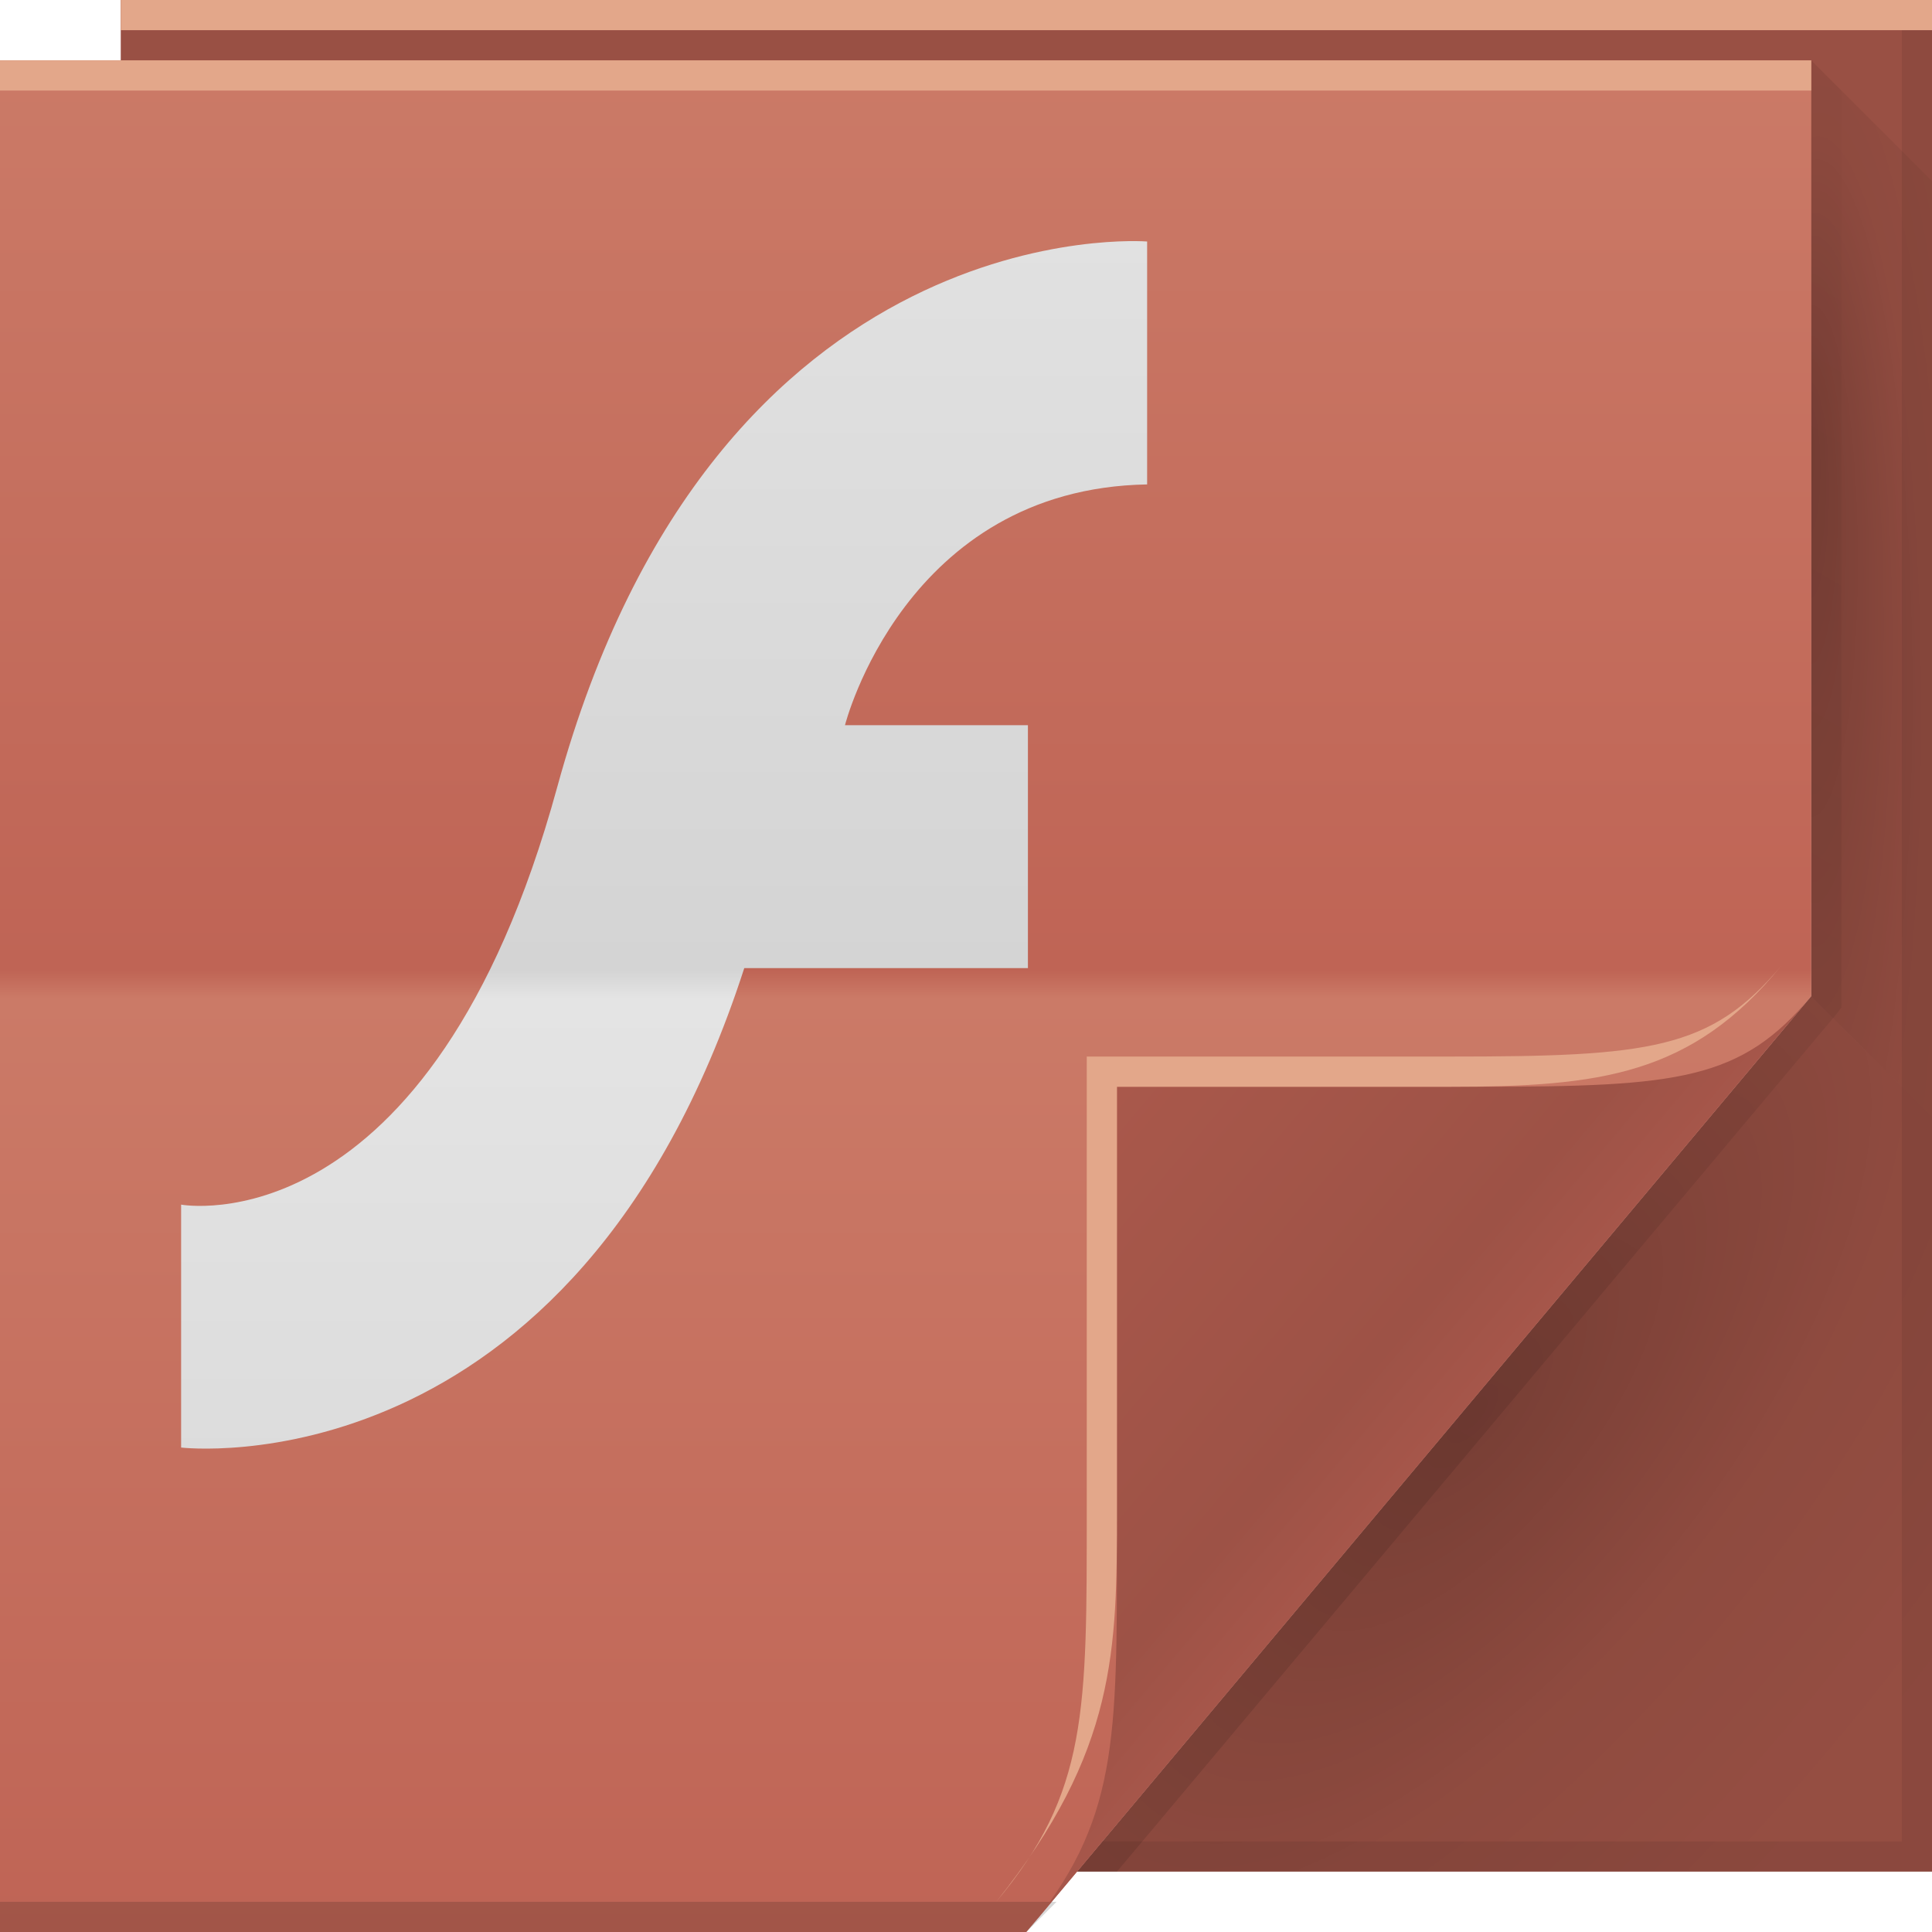
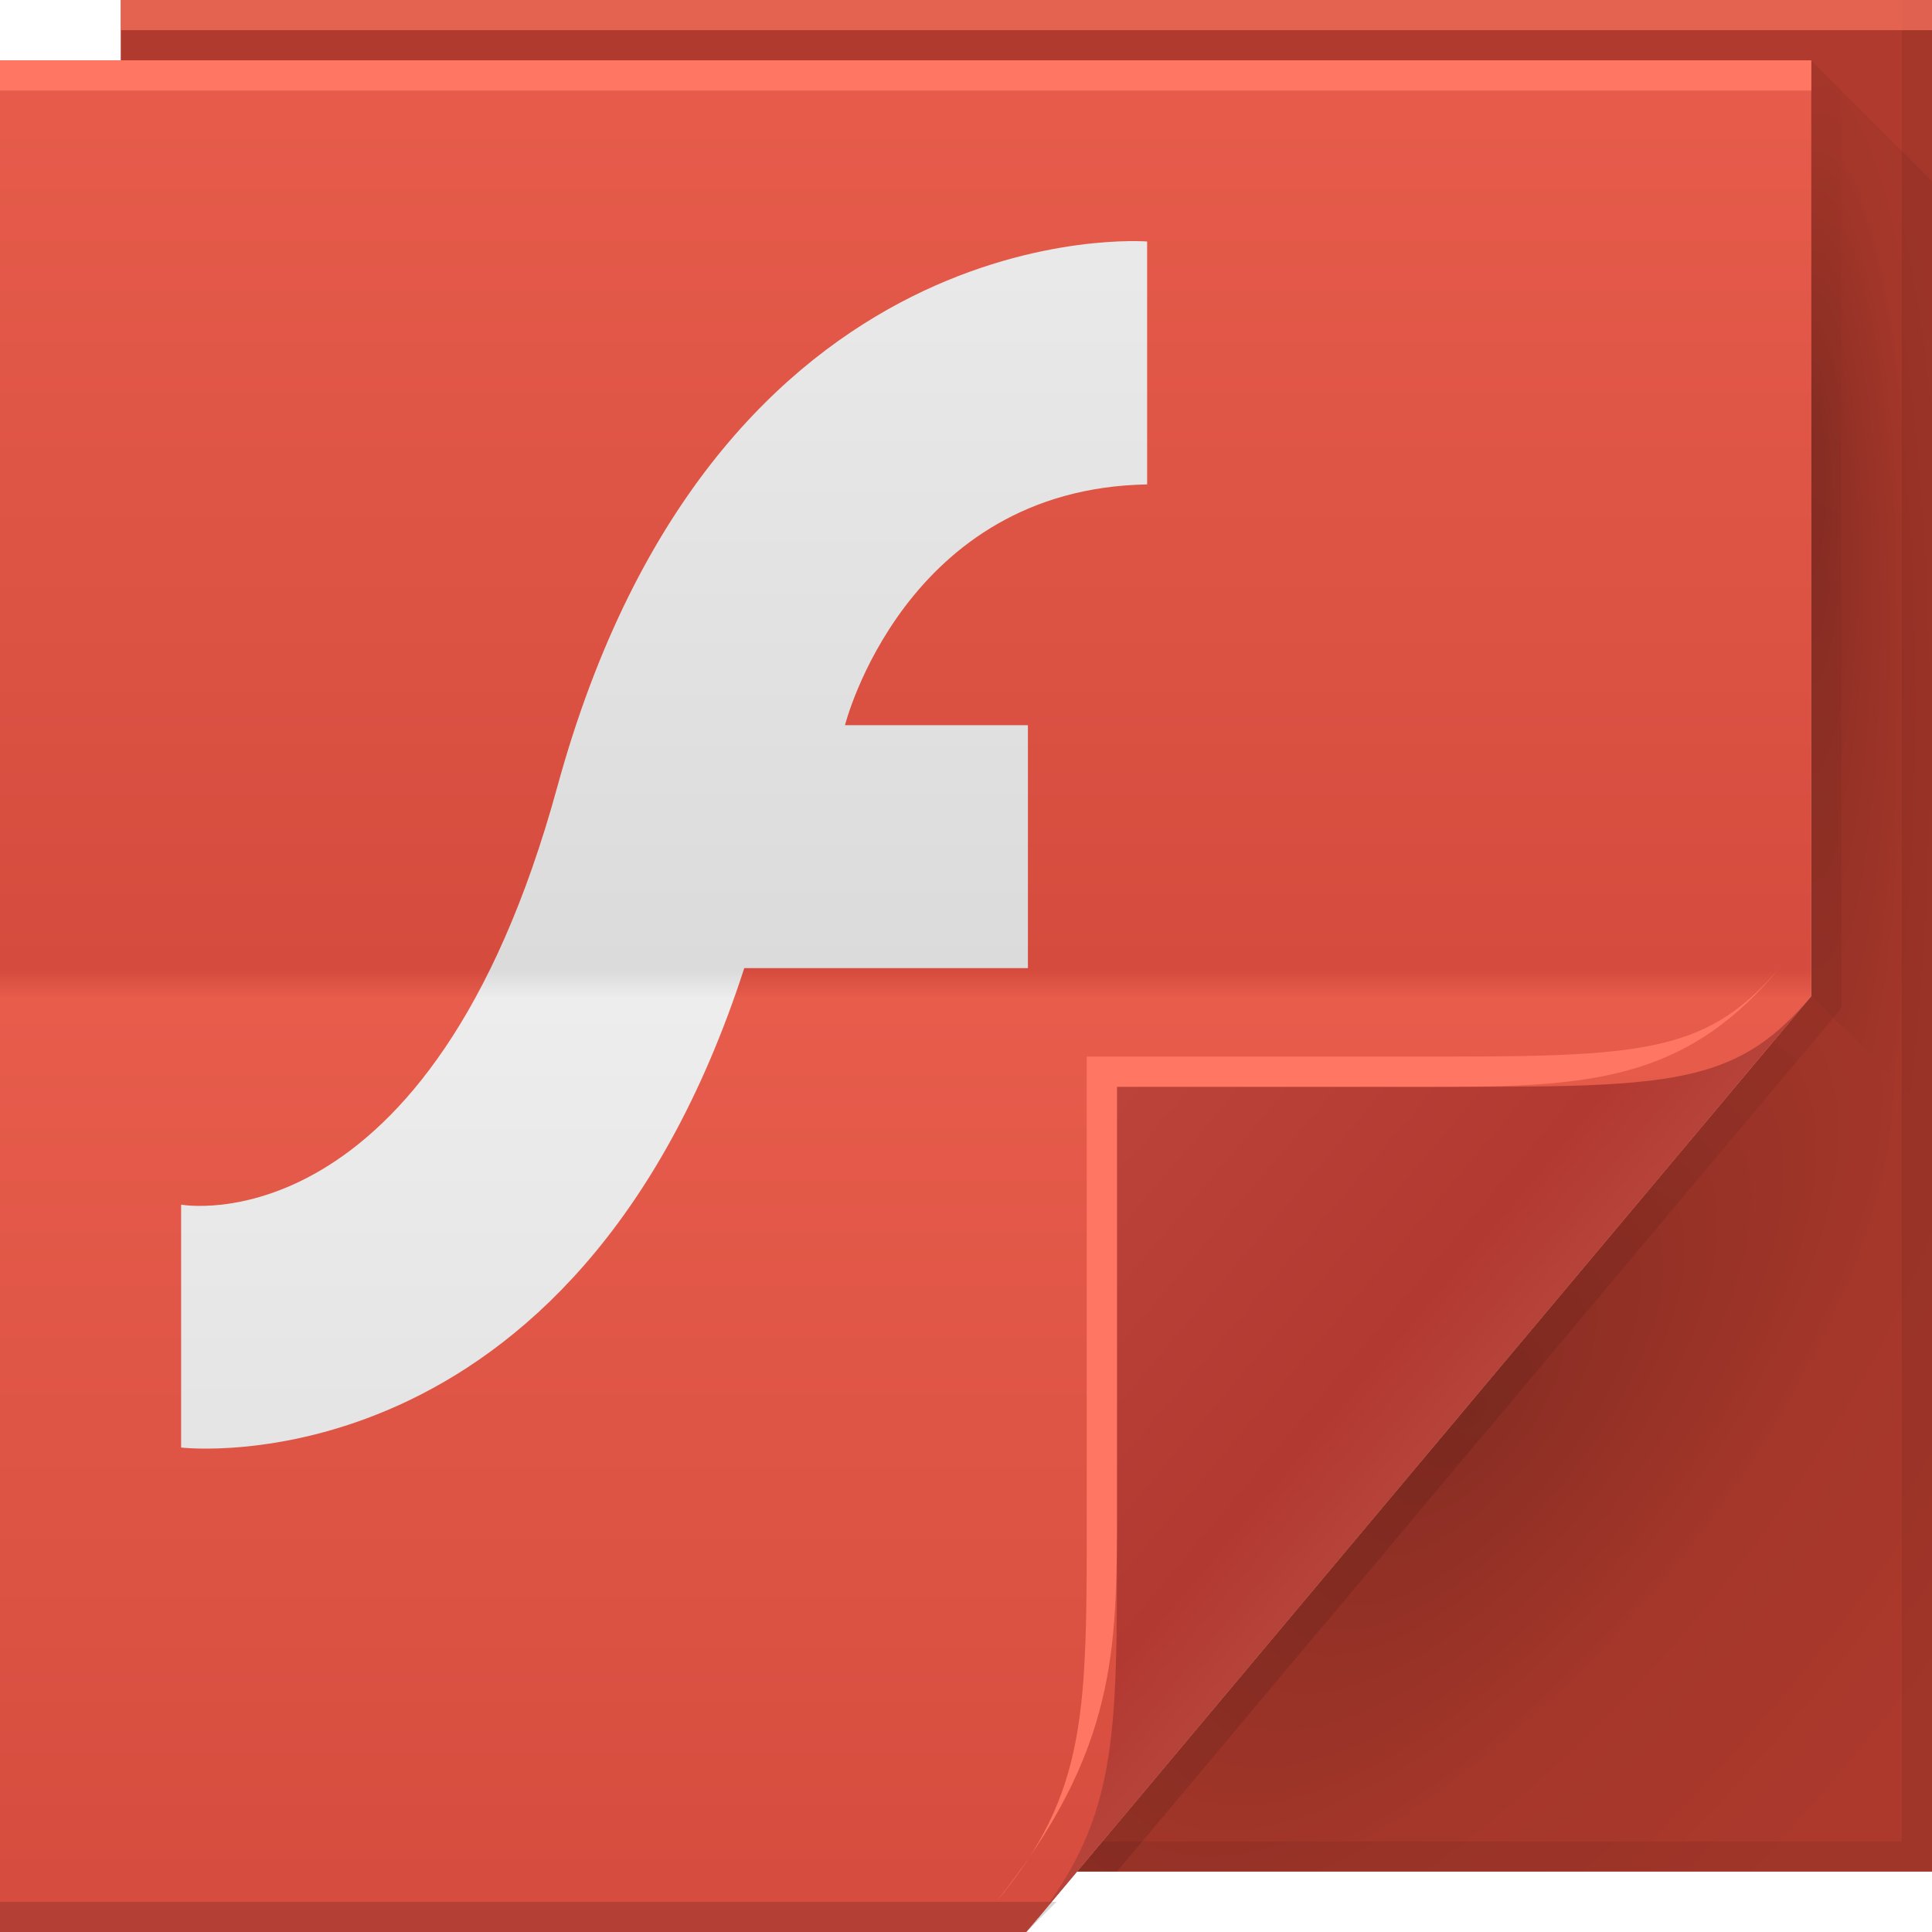
<svg xmlns="http://www.w3.org/2000/svg" xmlns:xlink="http://www.w3.org/1999/xlink" version="1.1" width="64" height="64" id="svg13094">
  <defs id="defs11">
    <radialGradient cx="60.562" cy="21.045" r="2" fx="59.604" fy="21.241" id="radialGradient3811-3" xlink:href="#radialGradient3996" gradientUnits="userSpaceOnUse" gradientTransform="matrix(0,19.31882,-3.43006,0,132.7475,-1136.964)" />
    <radialGradient cx="48.308" cy="47.141" r="14.161" id="radialGradient3996" gradientUnits="userSpaceOnUse" gradientTransform="matrix(0.9396233,0.7747794,-1.797524,2.17997,88.13055,-93.36575)">
      <stop id="stop3954" style="stop-color:#000000;stop-opacity:0.223" offset="0" />
      <stop id="stop3958" style="stop-color:#000000;stop-opacity:0.068" offset="0.5" />
      <stop id="stop3956" style="stop-color:#000000;stop-opacity:0.024" offset="1" />
    </radialGradient>
    <linearGradient x1="45" y1="52" x2="73" y2="4" id="linearGradient4308" gradientUnits="userSpaceOnUse">
      <stop id="stop4304" style="stop-color:#000000;stop-opacity:0.107" offset="0" />
      <stop id="stop4306" style="stop-color:#000000;stop-opacity:0" offset="1" />
    </linearGradient>
    <linearGradient x1="48.918" y1="46.214" x2="32.67" y2="24" id="linearGradient4259" gradientUnits="userSpaceOnUse">
      <stop id="stop3988" style="stop-color:#ffffff;stop-opacity:0.53" offset="0" />
      <stop id="stop3990" style="stop-color:#ffffff;stop-opacity:0" offset="1" />
    </linearGradient>
    <linearGradient x1="48.992" y1="46.125" x2="37" y2="36" id="linearGradient4280" gradientUnits="userSpaceOnUse">
-       <stop id="stop4293" style="stop-color:#a6564a;stop-opacity:1" offset="0" />
-       <stop id="stop4295" style="stop-color:#9d5246;stop-opacity:1" offset="0.21" />
-       <stop id="stop4297" style="stop-color:#a9584b;stop-opacity:1" offset="1" />
+       <stop id="stop4293" style="stop-color:#b6433a;stop-opacity:1" offset="0" />
+       <stop id="stop4295" style="stop-color:#b23931;stop-opacity:1" offset="0.21" />
+       <stop id="stop4297" style="stop-color:#bb4339;stop-opacity:1" offset="1" />
    </linearGradient>
    <radialGradient cx="48.308" cy="47.141" r="14.161" id="radialGradient3220" xlink:href="#radialGradient3996" gradientUnits="userSpaceOnUse" gradientTransform="matrix(0.9396233,0.7747794,-1.797524,2.17997,88.13055,-93.36575)" />
-     <linearGradient xlink:href="#linearGradient3918-7-6" id="linearGradient4549-8-1-8" gradientUnits="userSpaceOnUse" gradientTransform="translate(-3117.602,-1600.228)" x1="3113.439" y1="1664.362" x2="3113.439" y2="1602.362" />
-     <linearGradient x1="31" y1="64" x2="31" y2="2" id="linearGradient3918-7-6" gradientUnits="userSpaceOnUse">
-       <stop id="stop3920-3-1" style="stop-color:#d4d4d4;stop-opacity:1" offset="0" />
-       <stop id="stop3922-9-0" style="stop-color:#e4e4e4;stop-opacity:1" offset="0.501" />
-       <stop id="stop3924-8-2" style="stop-color:#d4d4d4;stop-opacity:1" offset="0.516" />
-       <stop id="stop3926-0-8" style="stop-color:#e4e4e4;stop-opacity:1" offset="1" />
-     </linearGradient>
-     <linearGradient xlink:href="#linearGradient3918-5" id="linearGradient4549-8-1" gradientUnits="userSpaceOnUse" gradientTransform="translate(-3117.602,-1600.228)" x1="3113.439" y1="1664.362" x2="3113.439" y2="1602.362" />
-     <linearGradient x1="31" y1="64" x2="31" y2="2" id="linearGradient3918-5" gradientUnits="userSpaceOnUse">
-       <stop id="stop3920-82" style="stop-color:#d4d4d4;stop-opacity:1" offset="0" />
-       <stop id="stop3922-01" style="stop-color:#e4e4e4;stop-opacity:1" offset="0.501" />
-       <stop id="stop3924-5" style="stop-color:#d4d4d4;stop-opacity:1" offset="0.516" />
-       <stop id="stop3926-5" style="stop-color:#e4e4e4;stop-opacity:1" offset="1" />
-     </linearGradient>
    <linearGradient xlink:href="#linearGradient3849" id="linearGradient5432-5" gradientUnits="userSpaceOnUse" gradientTransform="translate(-6051.648,-63.8657)" x1="6072.462" y1="128" x2="6072.462" y2="66" />
    <linearGradient gradientTransform="translate(0,-64)" gradientUnits="userSpaceOnUse" id="linearGradient3849" y2="88" x2="32.67" y1="110.214" x1="48.918">
-       <stop offset="0" style="stop-color:#bf6455;stop-opacity:1" id="stop3851" />
-       <stop offset="0.501" style="stop-color:#cb7a67;stop-opacity:1" id="stop3853" />
-       <stop offset="0.516" style="stop-color:#bf6455;stop-opacity:1" id="stop3855" />
-       <stop offset="1" style="stop-color:#cb7a67;stop-opacity:1" id="stop3857" />
-     </linearGradient>
-     <linearGradient xlink:href="#linearGradient4185" id="linearGradient4937-1-3" gradientUnits="userSpaceOnUse" gradientTransform="translate(66.99748,-63.8657)" x1="-43.483" y1="127.905" x2="-43.483" y2="65.975" />
-     <linearGradient gradientTransform="translate(0,-64)" gradientUnits="userSpaceOnUse" id="linearGradient4185" y2="88" x2="32.67" y1="110.214" x1="48.918">
-       <stop offset="0" style="stop-color:#d9996c;stop-opacity:1" id="stop4187" />
-       <stop offset="0.501" style="stop-color:#dfa983;stop-opacity:1" id="stop4189" />
-       <stop offset="0.516" style="stop-color:#d9996c;stop-opacity:1" id="stop4191" />
-       <stop offset="1" style="stop-color:#dfa983;stop-opacity:1" id="stop4193" />
+       <stop offset="0" style="stop-color:#d54c3e;stop-opacity:1" id="stop3851" />
+       <stop offset="0.501" style="stop-color:#e75c4b;stop-opacity:1" id="stop3853" />
+       <stop offset="0.516" style="stop-color:#d54c3e;stop-opacity:1" id="stop3855" />
+       <stop offset="1" style="stop-color:#e75c4b;stop-opacity:1" id="stop3857" />
    </linearGradient>
    <linearGradient xlink:href="#linearGradient3918-5-1" id="linearGradient4549-8-1-5" gradientUnits="userSpaceOnUse" gradientTransform="translate(-3117.602,-1600.228)" x1="3113.439" y1="1664.362" x2="3113.439" y2="1602.362" />
    <linearGradient x1="31" y1="64" x2="31" y2="2" id="linearGradient3918-5-1" gradientUnits="userSpaceOnUse">
-       <stop id="stop3920-82-9" style="stop-color:#d4d4d4;stop-opacity:1" offset="0" />
-       <stop id="stop3922-01-9" style="stop-color:#e4e4e4;stop-opacity:1" offset="0.501" />
-       <stop id="stop3924-5-2" style="stop-color:#d4d4d4;stop-opacity:1" offset="0.516" />
-       <stop id="stop3926-5-2" style="stop-color:#e4e4e4;stop-opacity:1" offset="1" />
+       <stop id="stop3920-82-9" style="stop-color:#dbdbdb;stop-opacity:1" offset="0" />
+       <stop id="stop3922-01-9" style="stop-color:#ededed;stop-opacity:1" offset="0.501" />
+       <stop id="stop3924-5-2" style="stop-color:#dbdbdb;stop-opacity:1" offset="0.516" />
+       <stop id="stop3926-5-2" style="stop-color:#ededed;stop-opacity:1" offset="1" />
    </linearGradient>
  </defs>
-   <path d="M 4,0 64,0 64,62 4,62 z" id="path3960" style="fill:#995044;fill-opacity:1;fill-rule:nonzero" />
+   <path d="M 4,0 64,0 64,62 4,62 z" id="path3960" style="fill:#b03a2d;fill-opacity:1;fill-rule:nonzero" />
  <path d="m 60,2 4,4 0,31 -4,-4 z" id="path3900" style="fill:url(#radialGradient3811-3);fill-rule:nonzero" />
  <path d="M 63,0 V 61 H 4 v 1 h 59 1 V 61 0 h -1 z" id="path4299" style="fill:#000000;fill-opacity:0.072;fill-rule:nonzero" />
  <path d="M 60,2 60,33 35,62 37,62 60.781,33.656 61,33.375 61,33 61,3 z" id="path3922" style="fill:url(#linearGradient4308);fill-rule:nonzero" />
  <path d="M 0,2 60,2 60,33 34,64 0,64 z" id="path4257" style="fill:url(#linearGradient4259);fill-rule:nonzero" />
  <path d="M 0,2 60,2 60,33 34,64 0,64 z" id="path3982" style="fill:url(#linearGradient5432-5);fill-rule:nonzero;color:#000000;fill-opacity:1;stroke:none;stroke-width:1;marker:none;visibility:visible;display:inline;overflow:visible;enable-background:accumulate" />
-   <path d="M 0,2 60,2 60,3 0,3 z" id="path4253" style="fill:#e3a78a;fill-opacity:1;fill-rule:nonzero" />
+   <path d="M 0,2 60,2 60,3 0,3 z" id="path4253" style="fill:#ff7763;fill-opacity:1;fill-rule:nonzero;color:#000000;stroke-width:1;stroke-linecap:butt;stroke-linejoin:miter;stroke-miterlimit:4;stroke-opacity:1;stroke-dasharray:none;stroke-dashoffset:0;marker:none;visibility:visible;display:inline;overflow:visible;enable-background:accumulate" />
  <path d="m 0,63 35,0 -1,1 -34,0 z" id="path4255" style="fill:#000000;fill-opacity:0.155;fill-rule:nonzero" />
-   <path d="M 4,0 64,0 64,1 4,1 z" id="path3878" style="fill:#e3a78a;fill-opacity:1;fill-rule:nonzero" />
+   <path d="M 4,0 64,0 64,1 4,1 z" id="path3878" style="fill:#ff7763;fill-opacity:0.663;fill-rule:nonzero;color:#000000;stroke-width:1;stroke-linecap:butt;stroke-linejoin:miter;stroke-miterlimit:4;stroke-opacity:1;stroke-dasharray:none;stroke-dashoffset:0;marker:none;visibility:visible;display:inline;overflow:visible;enable-background:accumulate" />
  <path d="m 60,33 4,4 0,25 -28.323,0 z" id="path3934" style="fill:url(#radialGradient3220);fill-rule:nonzero" />
  <path d="M 34,64 60,33 c -2.329,2.776 -4.361,3 -11,3 H 37 v 15 c 0,6.644 0.044,9.37 -3,13 z" id="path4278" style="fill:url(#linearGradient4280);fill-rule:nonzero" />
-   <path d="m 59,32 c -2.329,2.776 -4.361,3 -11,3 H 36 v 15 c 0,6.644 0.044,9.37 -3,13 4,-5 4,-8.357 4,-13 V 36 h 11 c 5,0 8.041,-0.382 11,-4 z" id="path4282" style="fill:#e3a78a;fill-opacity:1;fill-rule:nonzero" />
+   <path d="m 59,32 c -2.329,2.776 -4.361,3 -11,3 H 36 v 15 c 0,6.644 0.044,9.37 -3,13 4,-5 4,-8.357 4,-13 V 36 h 11 c 5,0 8.041,-0.382 11,-4 z" id="path4282" style="fill:#ff7763;fill-opacity:1;fill-rule:nonzero;color:#000000;stroke-width:1;stroke-linecap:butt;stroke-linejoin:miter;stroke-miterlimit:4;stroke-opacity:1;stroke-dasharray:none;stroke-dashoffset:0;marker:none;visibility:visible;display:inline;overflow:visible;enable-background:accumulate" />
  <path style="color:#000000;fill:url(#linearGradient4549-8-1-5);fill-opacity:1;fill-rule:nonzero;stroke:none;stroke-width:1;marker:none;visibility:visible;display:inline;overflow:visible;enable-background:accumulate" id="path3251" d="m 38,8 0,8.047 c -8.034,0.141 -10.009,7.976 -10.009,7.976 l 6.06,0 0,8.047 -9.396,0 C 19.004,49.504 6,47.952 6,47.952 l 0,-8.047 c 0,0 8.252,1.531 12.46,-13.835 C 23.723,6.849 38,8 38,8 z" />
</svg>
